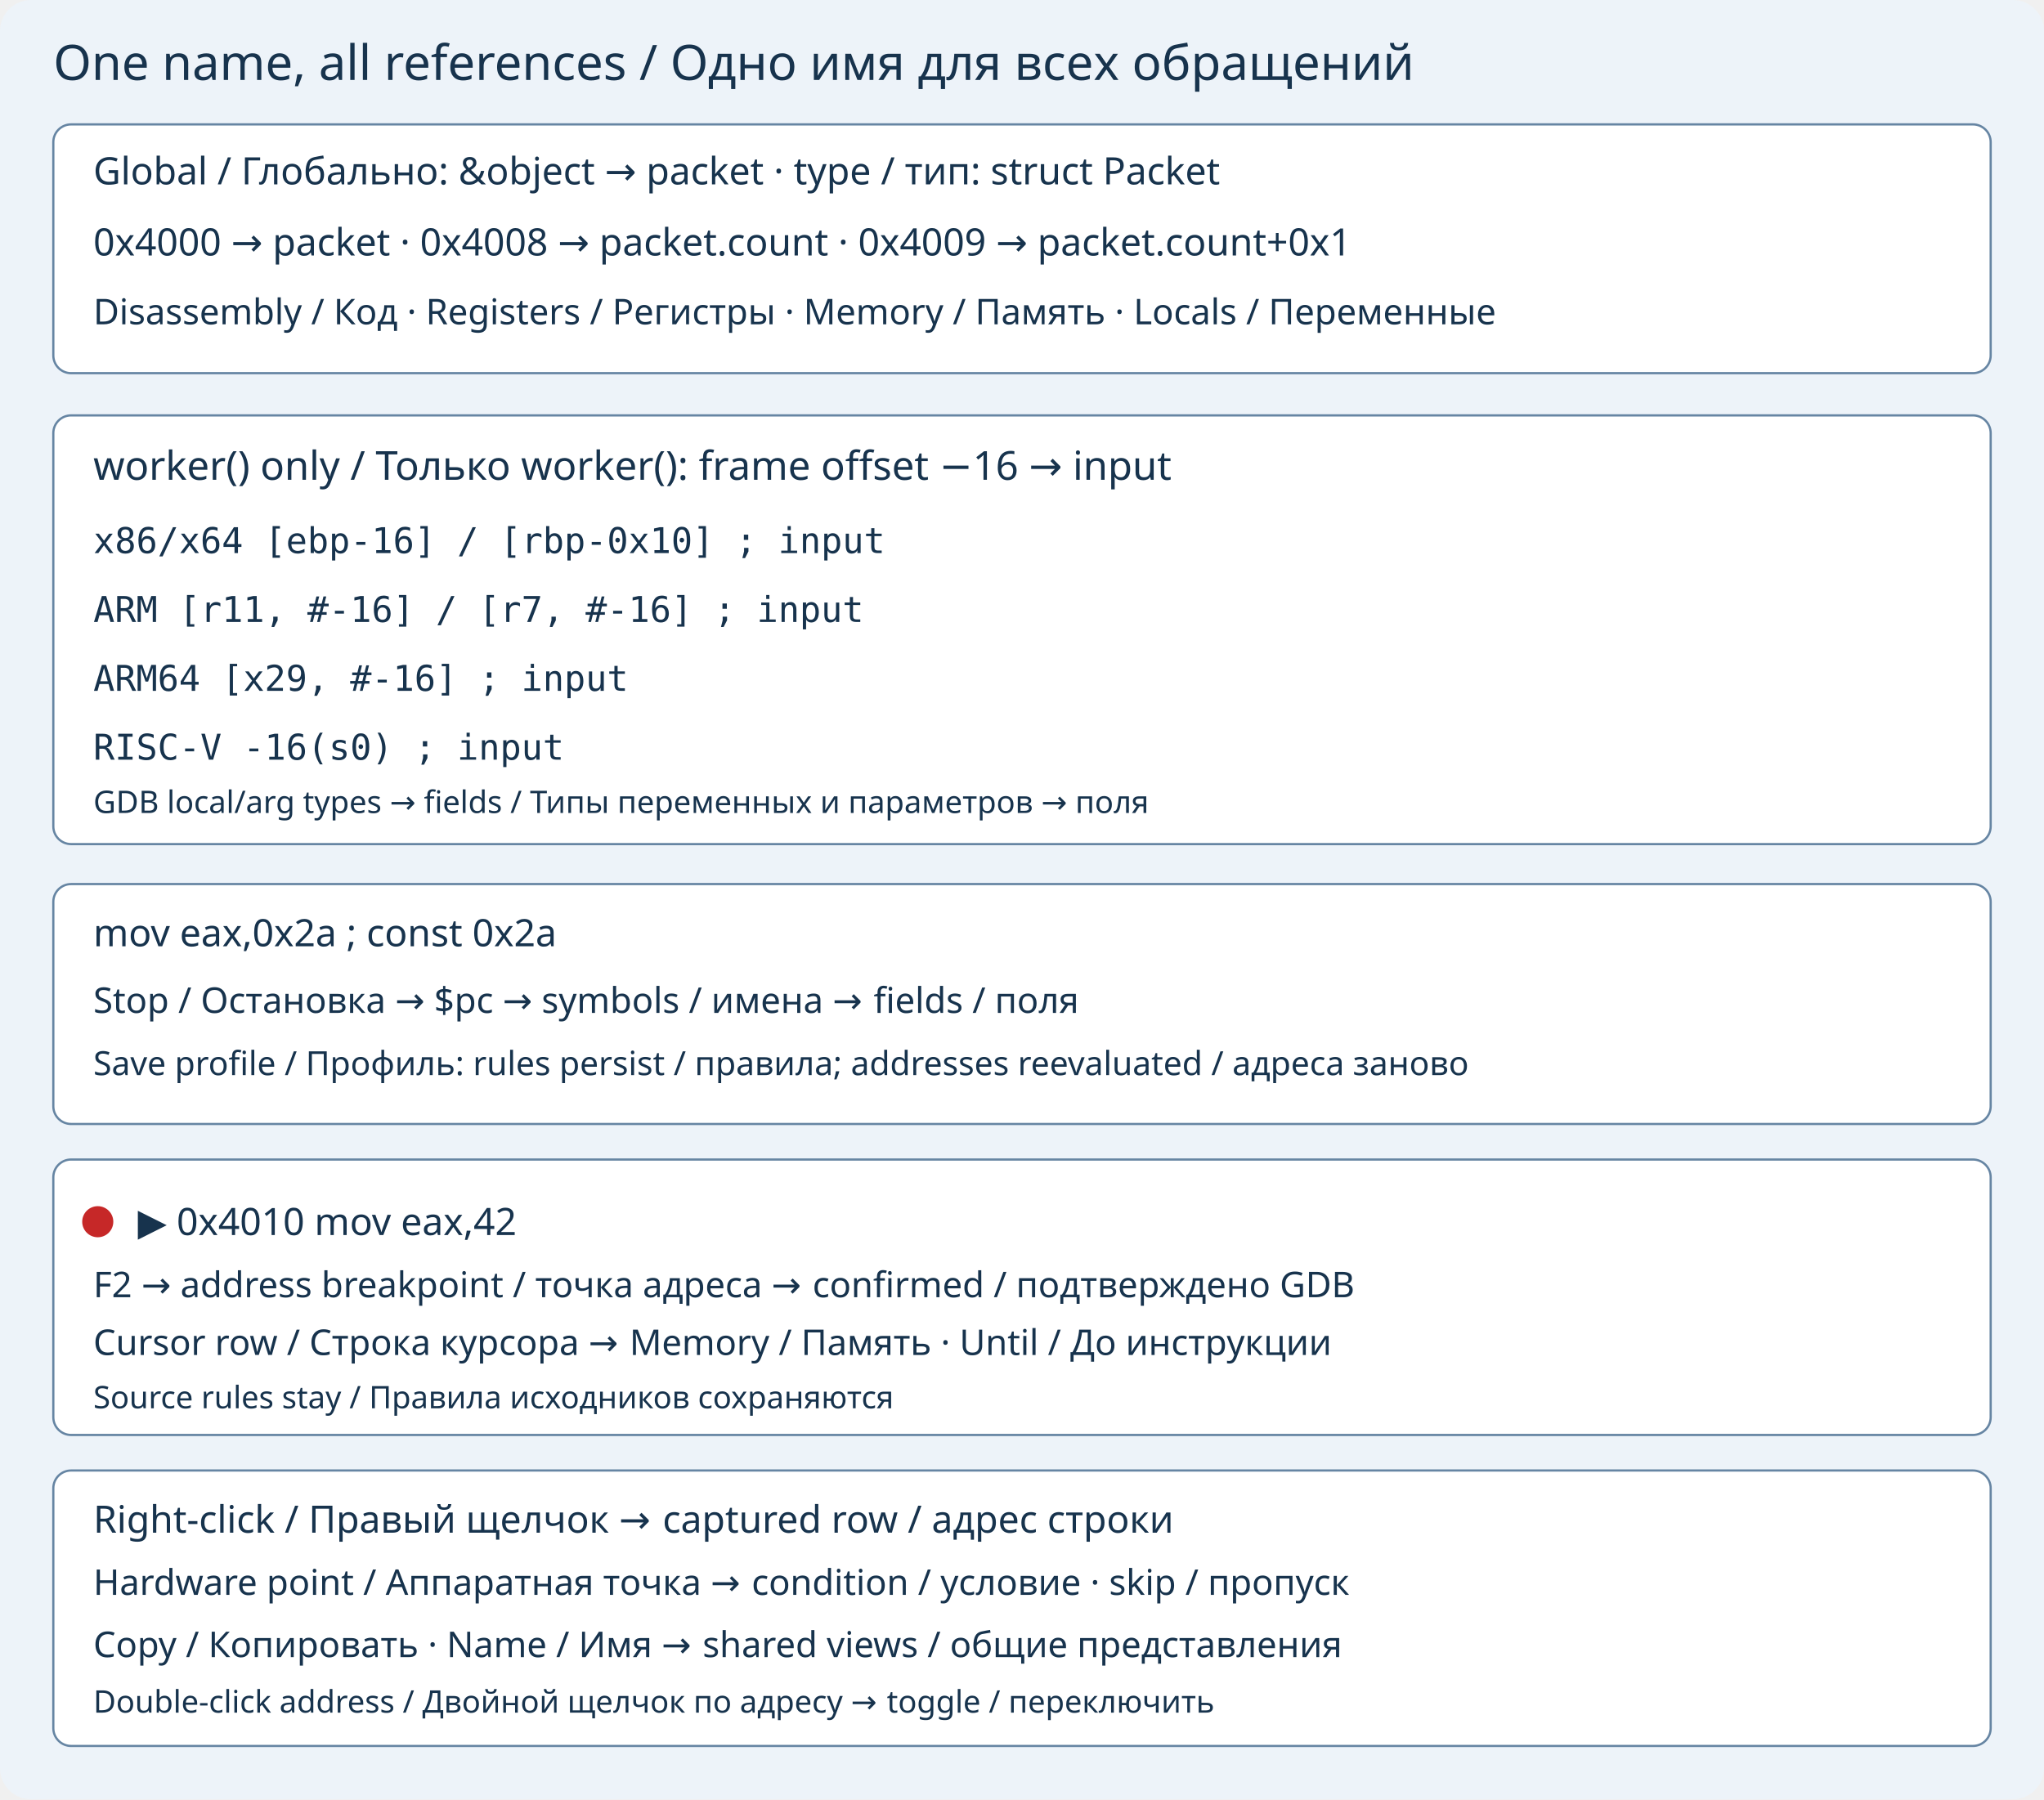
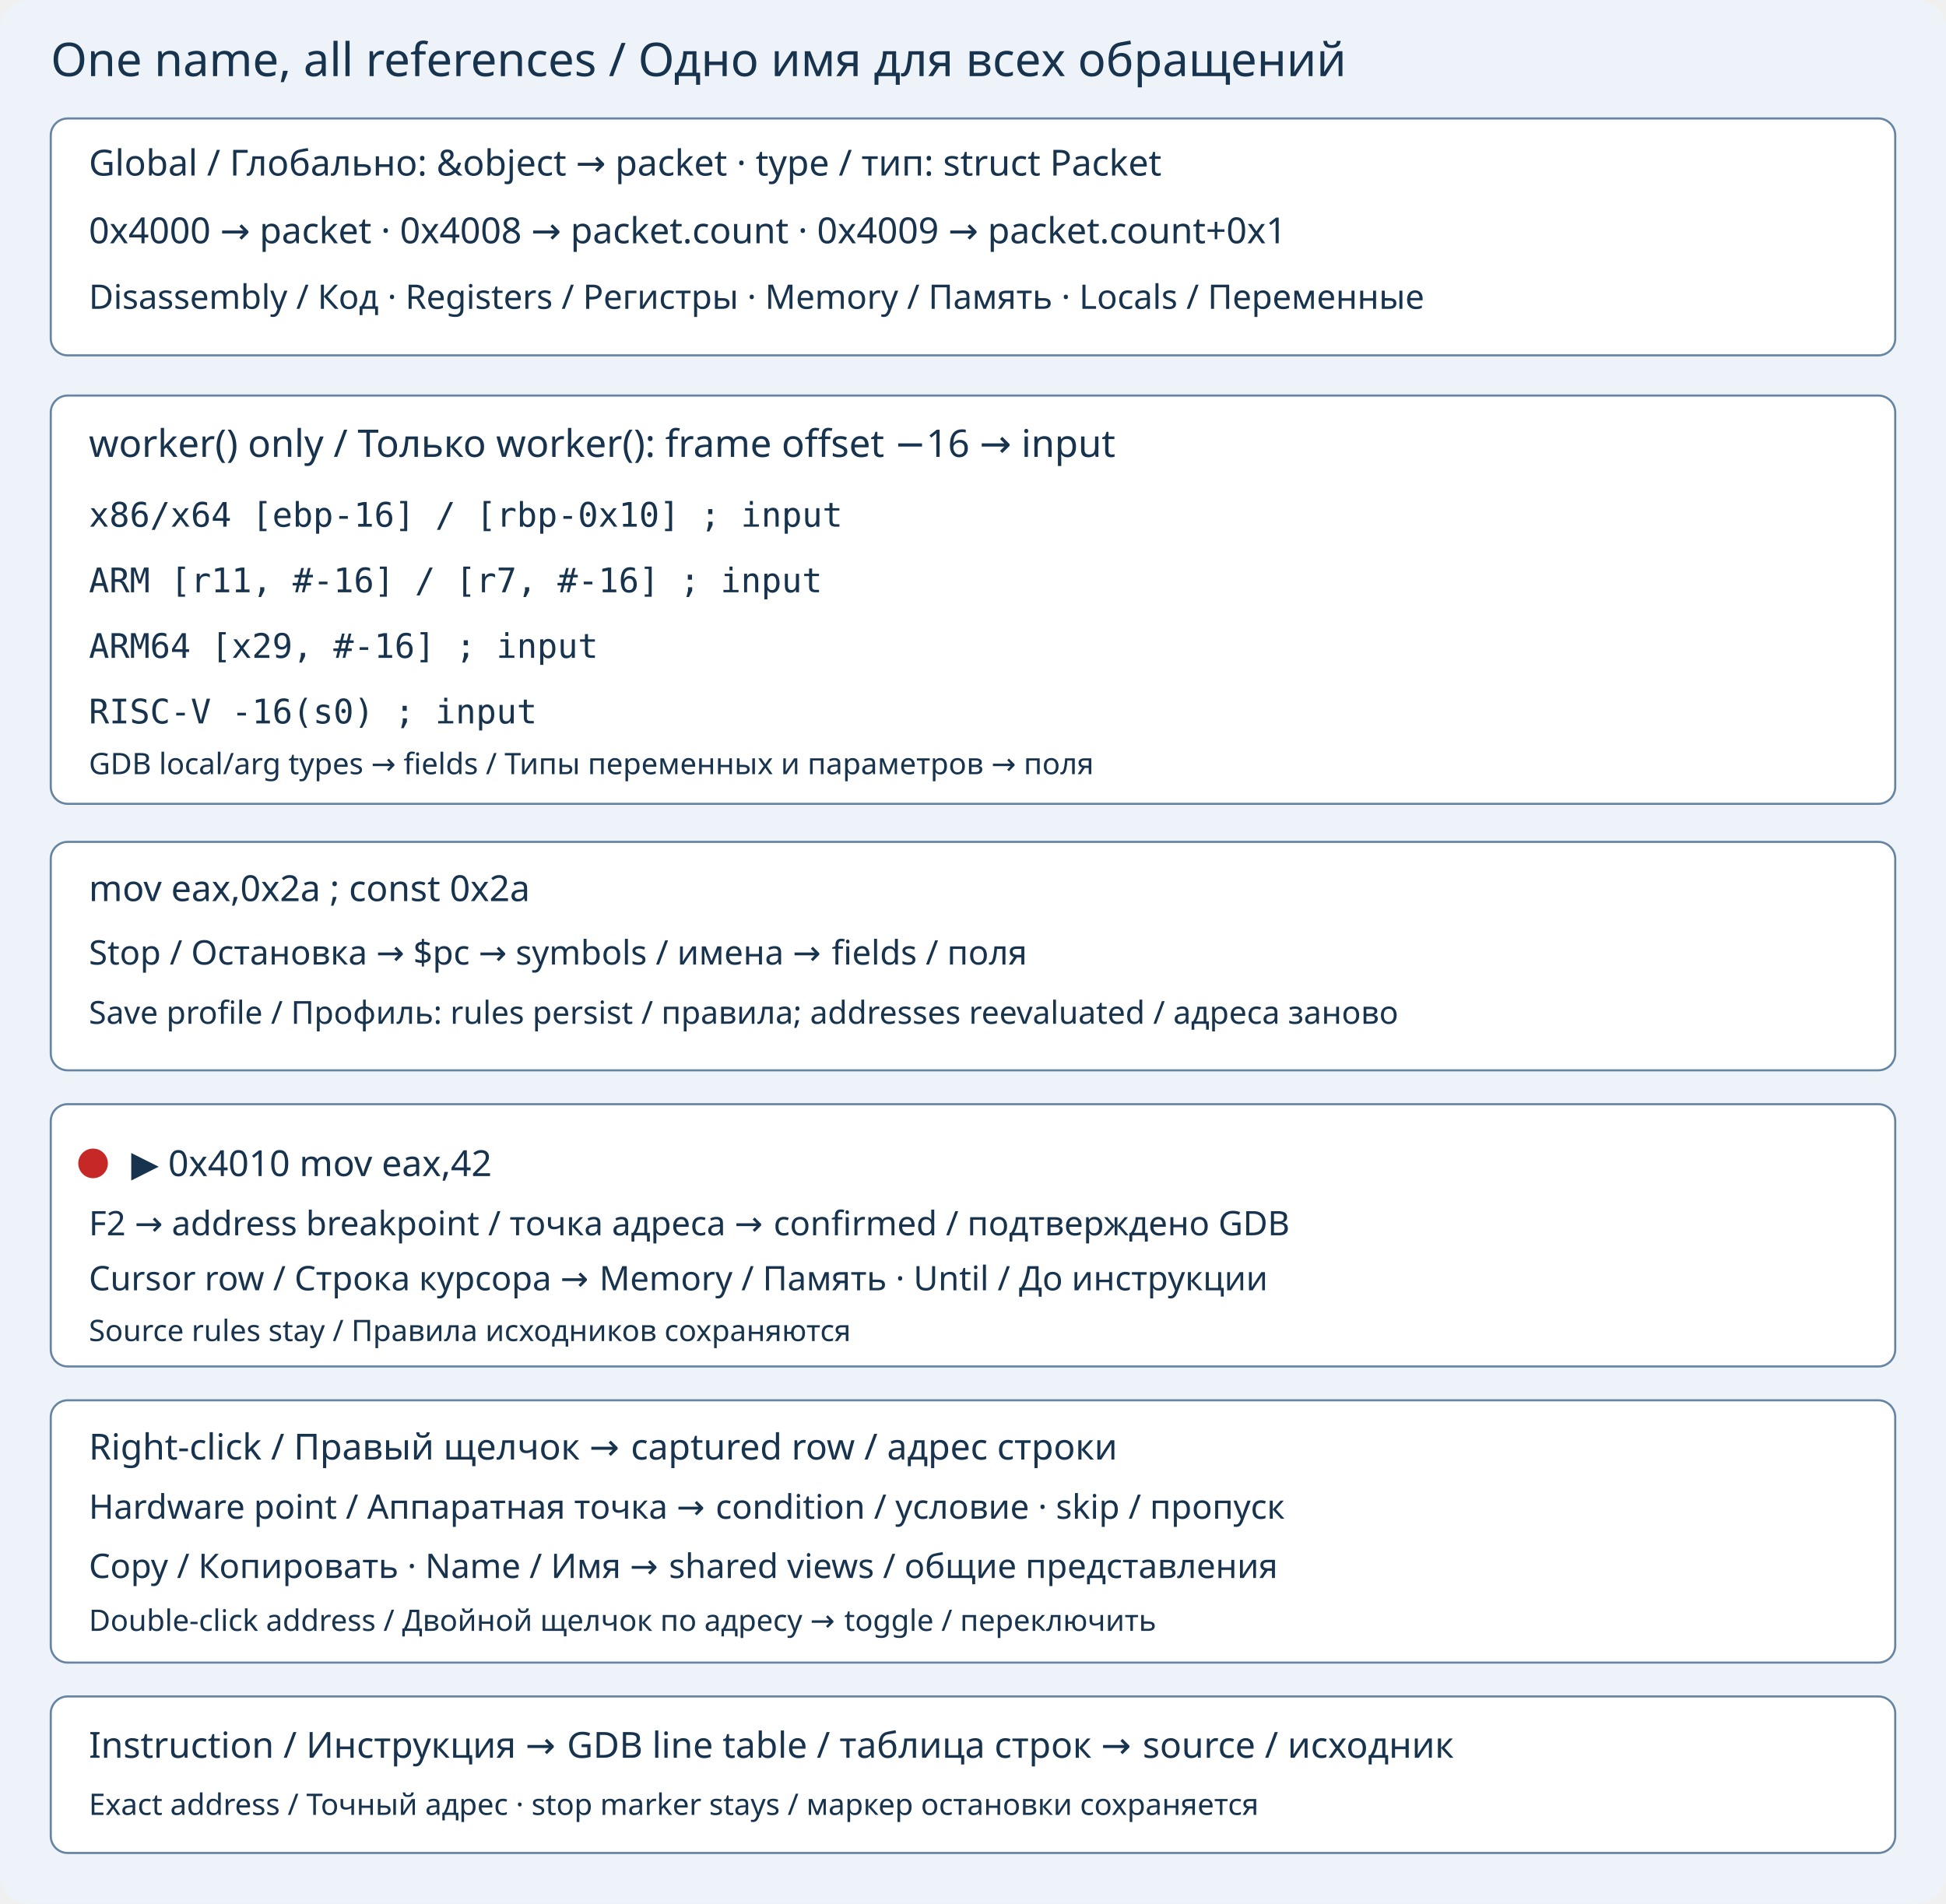
- <svg xmlns="http://www.w3.org/2000/svg" width="920" height="810" viewBox="0 0 920 810" role="img" aria-labelledby="title desc">
-   <rect width="920" height="810" rx="14" fill="#edf3f9" />
+ <svg xmlns="http://www.w3.org/2000/svg" width="920" height="900" viewBox="0 0 920 900" role="img" aria-labelledby="title desc">
+   <rect width="920" height="900" rx="14" fill="#edf3f9" />
  <g font-family="sans-serif" fill="#17334d">
    <text x="24" y="36" font-size="22">One name, all references / Одно имя для всех обращений</text>
    <rect x="24" y="56" width="872" height="112" rx="8" fill="#fff" stroke="#6685a3" />
    <text x="42" y="83" font-size="17">Global / Глобально: &amp;object → packet · type / тип: struct Packet</text>
    <text x="42" y="115" font-size="17">0x4000 → packet · 0x4008 → packet.count · 0x4009 → packet.count+0x1</text>
    <text x="42" y="146" font-size="16">Disassembly / Код · Registers / Регистры · Memory / Память · Locals / Переменные</text>
    <rect x="24" y="187" width="872" height="193" rx="8" fill="#fff" stroke="#6685a3" />
    <text x="42" y="216" font-size="18">worker() only / Только worker(): frame offset −16 → input</text>
    <g font-family="monospace" font-size="16">
      <text x="42" y="249">x86/x64   [ebp-16] / [rbp-0x10]     ; input</text>
      <text x="42" y="280">ARM       [r11, #-16] / [r7, #-16]  ; input</text>
      <text x="42" y="311">ARM64     [x29, #-16]              ; input</text>
      <text x="42" y="342">RISC-V    -16(s0)                 ; input</text>
    </g>
    <text x="42" y="366" font-size="14">GDB local/arg types → fields / Типы переменных и параметров → поля</text>
    <rect x="24" y="398" width="872" height="108" rx="8" fill="#fff" stroke="#6685a3" />
    <text x="42" y="426" font-size="17">mov eax,0x2a  ; const 0x2a</text>
    <text x="42" y="456" font-size="16">Stop / Остановка → $pc → symbols / имена → fields / поля</text>
    <text x="42" y="484" font-size="15">Save profile / Профиль: rules persist / правила; addresses reevaluated / адреса заново</text>
    <rect x="24" y="522" width="872" height="124" rx="8" fill="#fff" stroke="#6685a3" />
    <circle cx="44" cy="550" r="7" fill="#c62828" />
    <text x="62" y="556" font-size="17">▶ 0x4010   mov eax,42</text>
    <text x="42" y="584" font-size="16">F2 → address breakpoint / точка адреса → confirmed / подтверждено GDB</text>
    <text x="42" y="610" font-size="16">Cursor row / Строка курсора → Memory / Память · Until / До инструкции</text>
    <text x="42" y="634" font-size="14">Source rules stay / Правила исходников сохраняются</text>
    <rect x="24" y="662" width="872" height="124" rx="8" fill="#fff" stroke="#6685a3" />
    <text x="42" y="690" font-size="17">Right-click / Правый щелчок → captured row / адрес строки</text>
    <text x="42" y="718" font-size="16">Hardware point / Аппаратная точка → condition / условие · skip / пропуск</text>
    <text x="42" y="746" font-size="16">Copy / Копировать · Name / Имя → shared views / общие представления</text>
    <text x="42" y="771" font-size="14">Double-click address / Двойной щелчок по адресу → toggle / переключить</text>
+     <rect x="24" y="802" width="872" height="74" rx="8" fill="#fff" stroke="#6685a3" />
+     <text x="42" y="831" font-size="17">Instruction / Инструкция → GDB line table / таблица строк → source / исходник</text>
+     <text x="42" y="858" font-size="14">Exact address / Точный адрес · stop marker stays / маркер остановки сохраняется</text>
  </g>
</svg>
